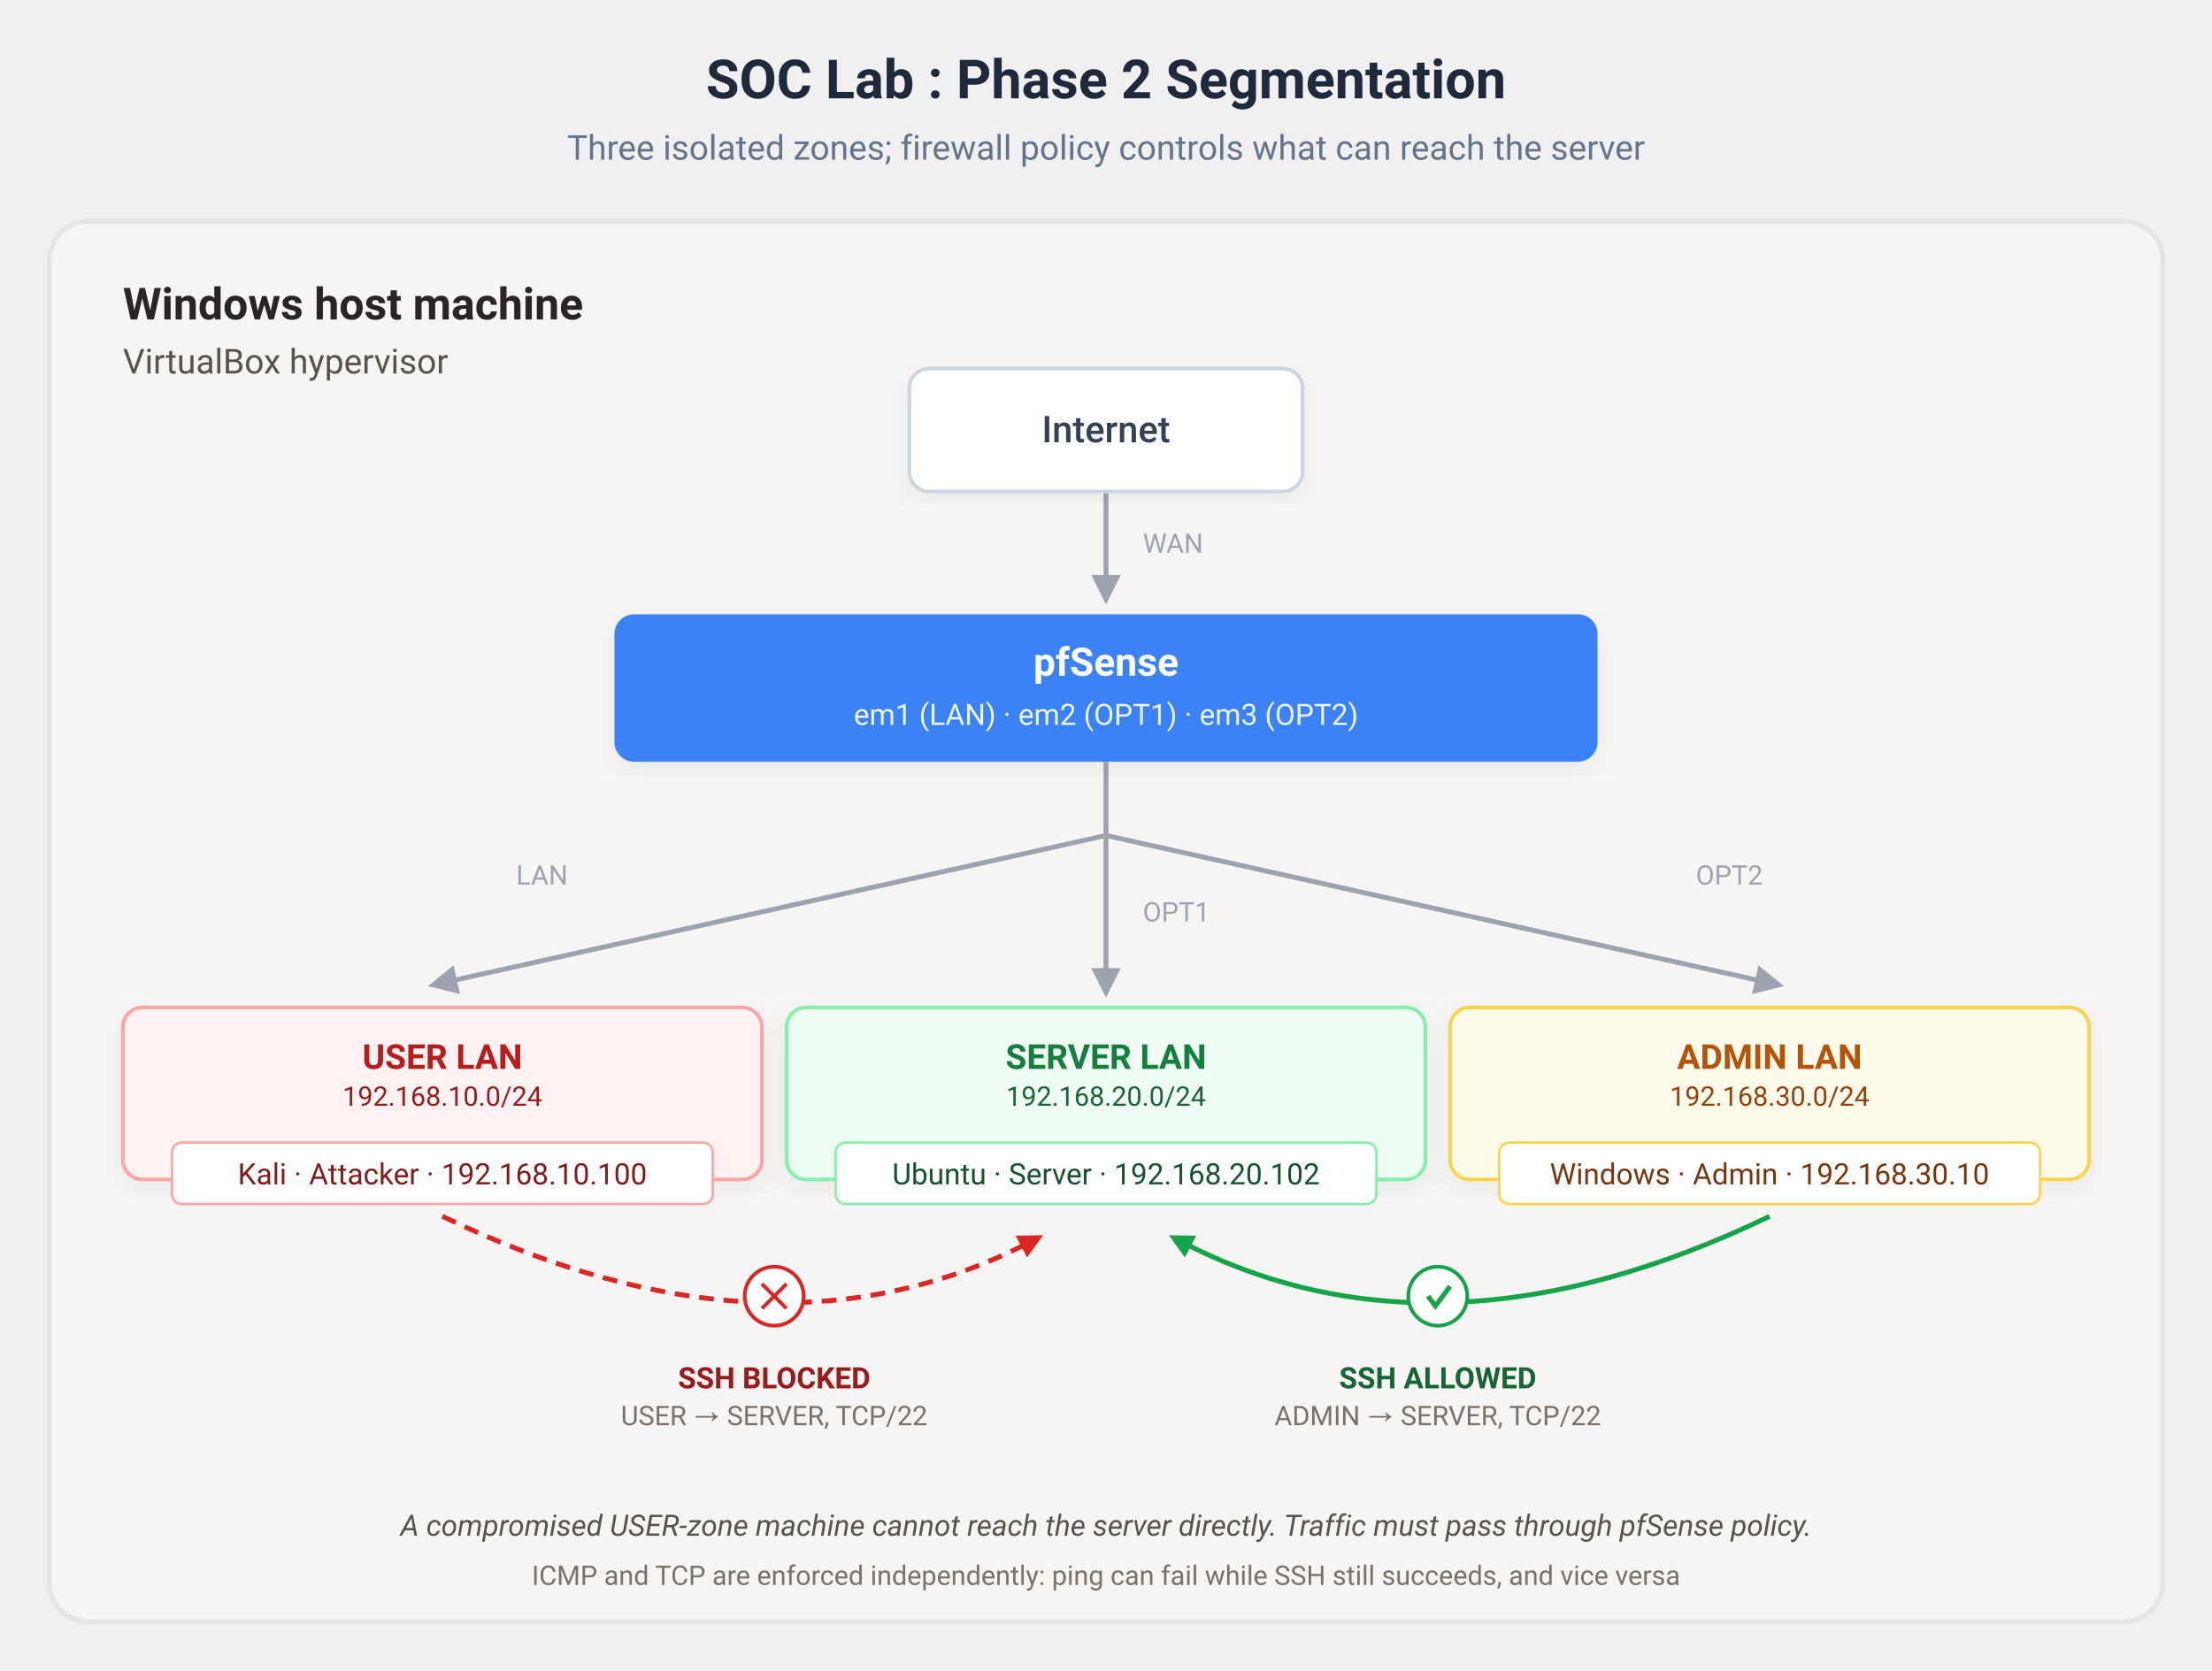
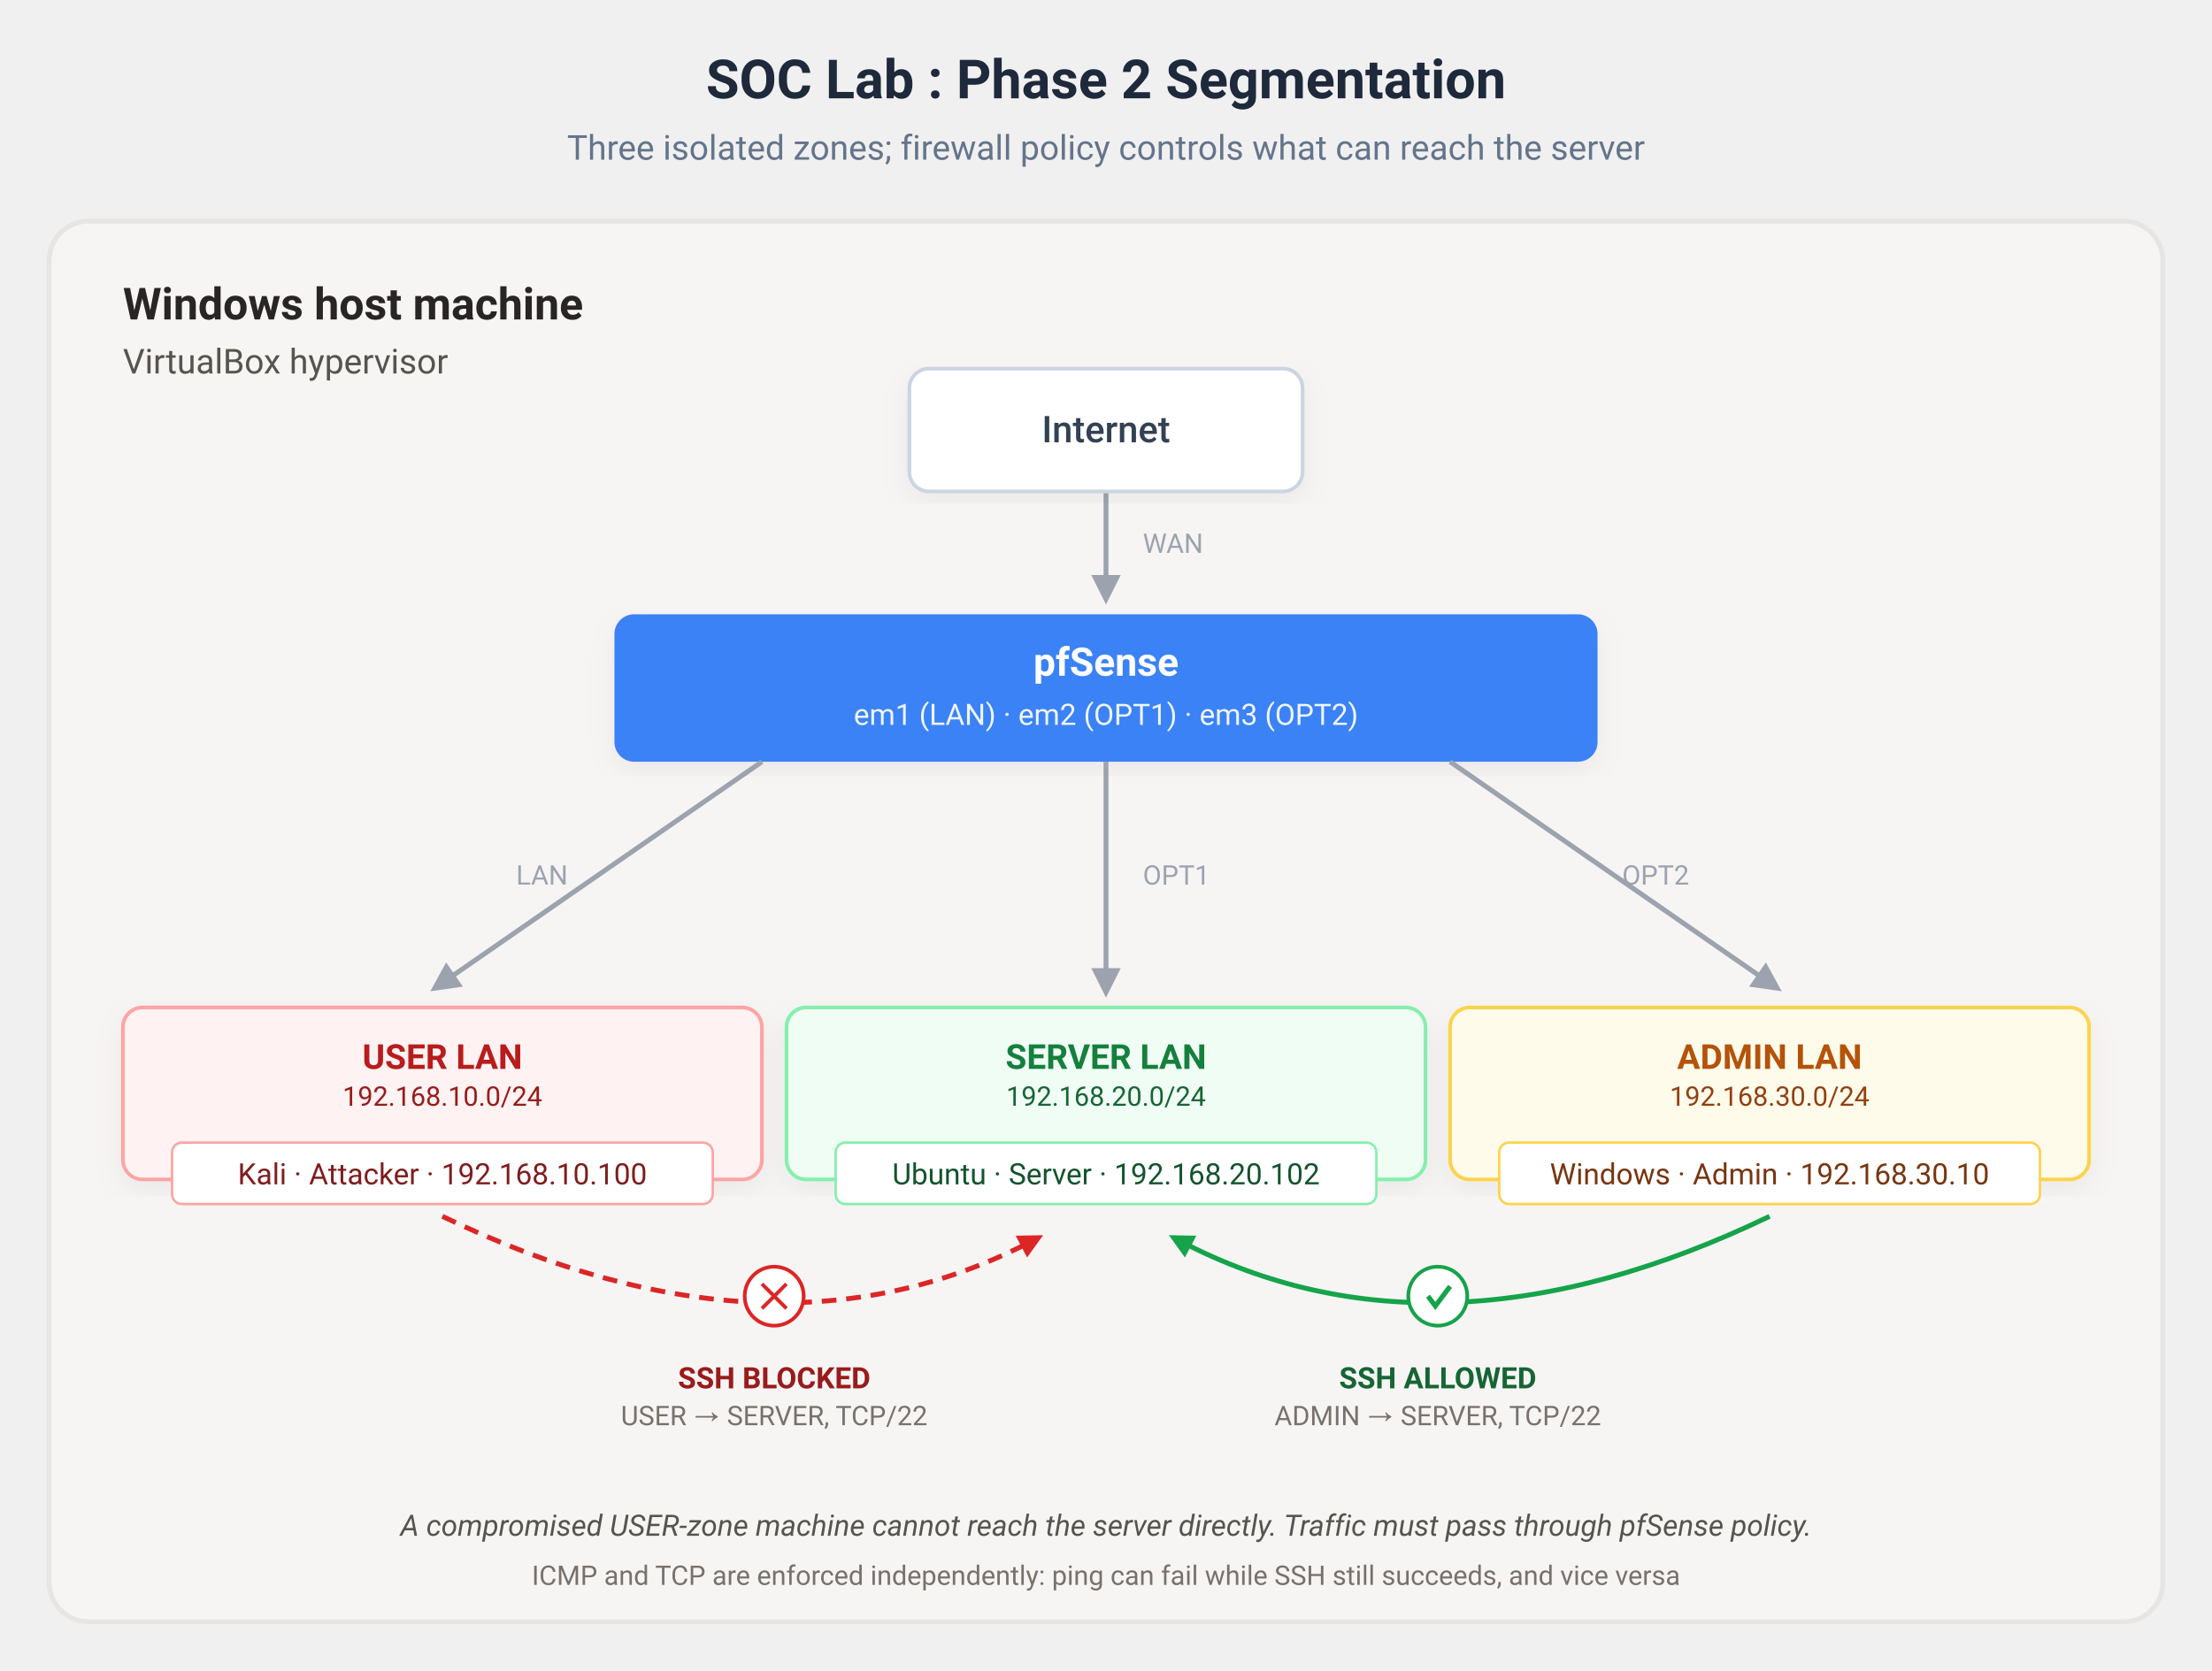
<svg xmlns="http://www.w3.org/2000/svg" viewBox="0 0 900 680" width="100%" height="100%" style="background-color: #ffffff; font-family: -apple-system, BlinkMacSystemFont, 'Segoe UI', Roboto, Helvetica, Arial, sans-serif;">
  <defs>
    <filter id="shadow" x="-10%" y="-10%" width="120%" height="120%">
      <feDropShadow dx="0" dy="4" stdDeviation="6" flood-opacity="0.05" />
    </filter>
    <marker id="arrow-gray" viewBox="0 0 10 10" refX="5" refY="5" markerWidth="6" markerHeight="6" orient="auto-start-reverse">
      <path d="M 0 0 L 10 5 L 0 10 z" fill="#9ca3af" />
    </marker>
    <marker id="arrow-red" viewBox="0 0 10 10" refX="5" refY="5" markerWidth="5" markerHeight="5" orient="auto-start-reverse">
      <path d="M 0 0 L 10 5 L 0 10 z" fill="#dc2626" />
    </marker>
    <marker id="arrow-green" viewBox="0 0 10 10" refX="5" refY="5" markerWidth="5" markerHeight="5" orient="auto-start-reverse">
      <path d="M 0 0 L 10 5 L 0 10 z" fill="#16a34a" />
    </marker>
  </defs>
  <text x="450" y="40" text-anchor="middle" font-size="22" font-weight="bold" fill="#1e293b">SOC Lab : Phase 2 Segmentation</text>
  <text x="450" y="65" text-anchor="middle" font-size="14" fill="#64748b">Three isolated zones; firewall policy controls what can reach the server</text>
  <rect x="20" y="90" width="860" height="570" rx="16" fill="#f6f5f4" stroke="#e7e5e4" stroke-width="2" />
  <text x="50" y="130" font-size="18" font-weight="600" fill="#292524">Windows host machine</text>
  <text x="50" y="152" font-size="14" fill="#57534e">VirtualBox hypervisor</text>
  <path d="M 450 200 L 450 240" stroke="#9ca3af" stroke-width="2" marker-end="url(#arrow-gray)" />
-   <path d="M 450 310 L 450 340" stroke="#9ca3af" stroke-width="2" />
-   <path d="M 450 340 L 180 400" stroke="#9ca3af" stroke-width="2" marker-end="url(#arrow-gray)" />
-   <path d="M 450 340 L 450 400" stroke="#9ca3af" stroke-width="2" marker-end="url(#arrow-gray)" />
-   <path d="M 450 340 L 720 400" stroke="#9ca3af" stroke-width="2" marker-end="url(#arrow-gray)" />
  <text x="465" y="225" font-size="11" fill="#9ca3af">WAN</text>
-   <text x="210" y="360" font-size="11" fill="#9ca3af">LAN</text>
-   <text x="465" y="375" font-size="11" fill="#9ca3af">OPT1</text>
-   <text x="690" y="360" font-size="11" fill="#9ca3af">OPT2</text>
  <rect x="370" y="150" width="160" height="50" rx="8" fill="#ffffff" stroke="#cbd5e1" stroke-width="1.5" filter="url(#shadow)" />
  <text x="450" y="180" text-anchor="middle" font-size="15" font-weight="500" fill="#334155">Internet</text>
  <rect x="250" y="250" width="400" height="60" rx="8" fill="#3b82f6" filter="url(#shadow)" />
  <text x="450" y="275" text-anchor="middle" font-size="16" font-weight="bold" fill="#ffffff">pfSense</text>
  <text x="450" y="295" text-anchor="middle" font-size="12" fill="#eff6ff">em1 (LAN) · em2 (OPT1) · em3 (OPT2)</text>
+   <path d="M 310 310 L 180 400" stroke="#9ca3af" stroke-width="2" marker-end="url(#arrow-gray)" />
+   <path d="M 450 310 L 450 400" stroke="#9ca3af" stroke-width="2" marker-end="url(#arrow-gray)" />
+   <path d="M 590 310 L 720 400" stroke="#9ca3af" stroke-width="2" marker-end="url(#arrow-gray)" />
+   <text x="210" y="360" font-size="11" fill="#9ca3af">LAN</text>
+   <text x="465" y="360" font-size="11" fill="#9ca3af">OPT1</text>
+   <text x="660" y="360" font-size="11" fill="#9ca3af">OPT2</text>
  <rect x="50" y="410" width="260" height="70" rx="8" fill="#fef2f2" stroke="#fca5a5" stroke-width="1.5" filter="url(#shadow)" />
  <text x="180" y="435" text-anchor="middle" font-size="14" font-weight="bold" fill="#b91c1c">USER LAN</text>
  <text x="180" y="450" text-anchor="middle" font-size="11" fill="#991b1b">192.168.10.0/24</text>
  <rect x="70" y="465" width="220" height="25" rx="4" fill="#ffffff" stroke="#fca5a5" stroke-width="1" />
  <text x="180" y="482" text-anchor="middle" font-size="12" fill="#7f1d1d">Kali · Attacker · 192.168.10.100</text>
  <rect x="320" y="410" width="260" height="70" rx="8" fill="#f0fdf4" stroke="#86efac" stroke-width="1.5" filter="url(#shadow)" />
  <text x="450" y="435" text-anchor="middle" font-size="14" font-weight="bold" fill="#15803d">SERVER LAN</text>
  <text x="450" y="450" text-anchor="middle" font-size="11" fill="#166534">192.168.20.0/24</text>
  <rect x="340" y="465" width="220" height="25" rx="4" fill="#ffffff" stroke="#86efac" stroke-width="1" />
  <text x="450" y="482" text-anchor="middle" font-size="12" fill="#14532d">Ubuntu · Server · 192.168.20.102</text>
  <rect x="590" y="410" width="260" height="70" rx="8" fill="#fffbeb" stroke="#fcd34d" stroke-width="1.5" filter="url(#shadow)" />
  <text x="720" y="435" text-anchor="middle" font-size="14" font-weight="bold" fill="#b45309">ADMIN LAN</text>
  <text x="720" y="450" text-anchor="middle" font-size="11" fill="#92400e">192.168.30.0/24</text>
  <rect x="610" y="465" width="220" height="25" rx="4" fill="#ffffff" stroke="#fcd34d" stroke-width="1" />
  <text x="720" y="482" text-anchor="middle" font-size="12" fill="#78350f">Windows · Admin · 192.168.30.10</text>
  <path d="M 180 495 Q 315 560 420 505" fill="none" stroke="#dc2626" stroke-width="2" stroke-dasharray="6,4" marker-end="url(#arrow-red)" />
  <circle cx="315" cy="527.5" r="12" fill="#ffffff" stroke="#dc2626" stroke-width="1.5" />
  <path d="M 310 522.5 L 320 532.5 M 320 522.5 L 310 532.5" stroke="#dc2626" stroke-width="1.5" />
  <text x="315" y="565" text-anchor="middle" font-size="12" font-weight="bold" fill="#991b1b">SSH BLOCKED</text>
  <text x="315" y="580" text-anchor="middle" font-size="11" fill="#78716c">USER → SERVER, TCP/22</text>
  <path d="M 720 495 Q 585 560 480 505" fill="none" stroke="#16a34a" stroke-width="2" marker-end="url(#arrow-green)" />
  <circle cx="585" cy="527.5" r="12" fill="#ffffff" stroke="#16a34a" stroke-width="1.5" />
  <path d="M 581 527.5 L 584 531.5 L 590 523.5" stroke="#16a34a" fill="none" stroke-width="2" />
  <text x="585" y="565" text-anchor="middle" font-size="12" font-weight="bold" fill="#166534">SSH ALLOWED</text>
  <text x="585" y="580" text-anchor="middle" font-size="11" fill="#78716c">ADMIN → SERVER, TCP/22</text>
  <text x="450" y="625" text-anchor="middle" font-size="12" font-style="italic" fill="#57534e">A compromised USER-zone machine cannot reach the server directly. Traffic must pass through pfSense policy.</text>
  <text x="450" y="645" text-anchor="middle" font-size="11" fill="#78716c">ICMP and TCP are enforced independently: ping can fail while SSH still succeeds, and vice versa</text>
</svg>
